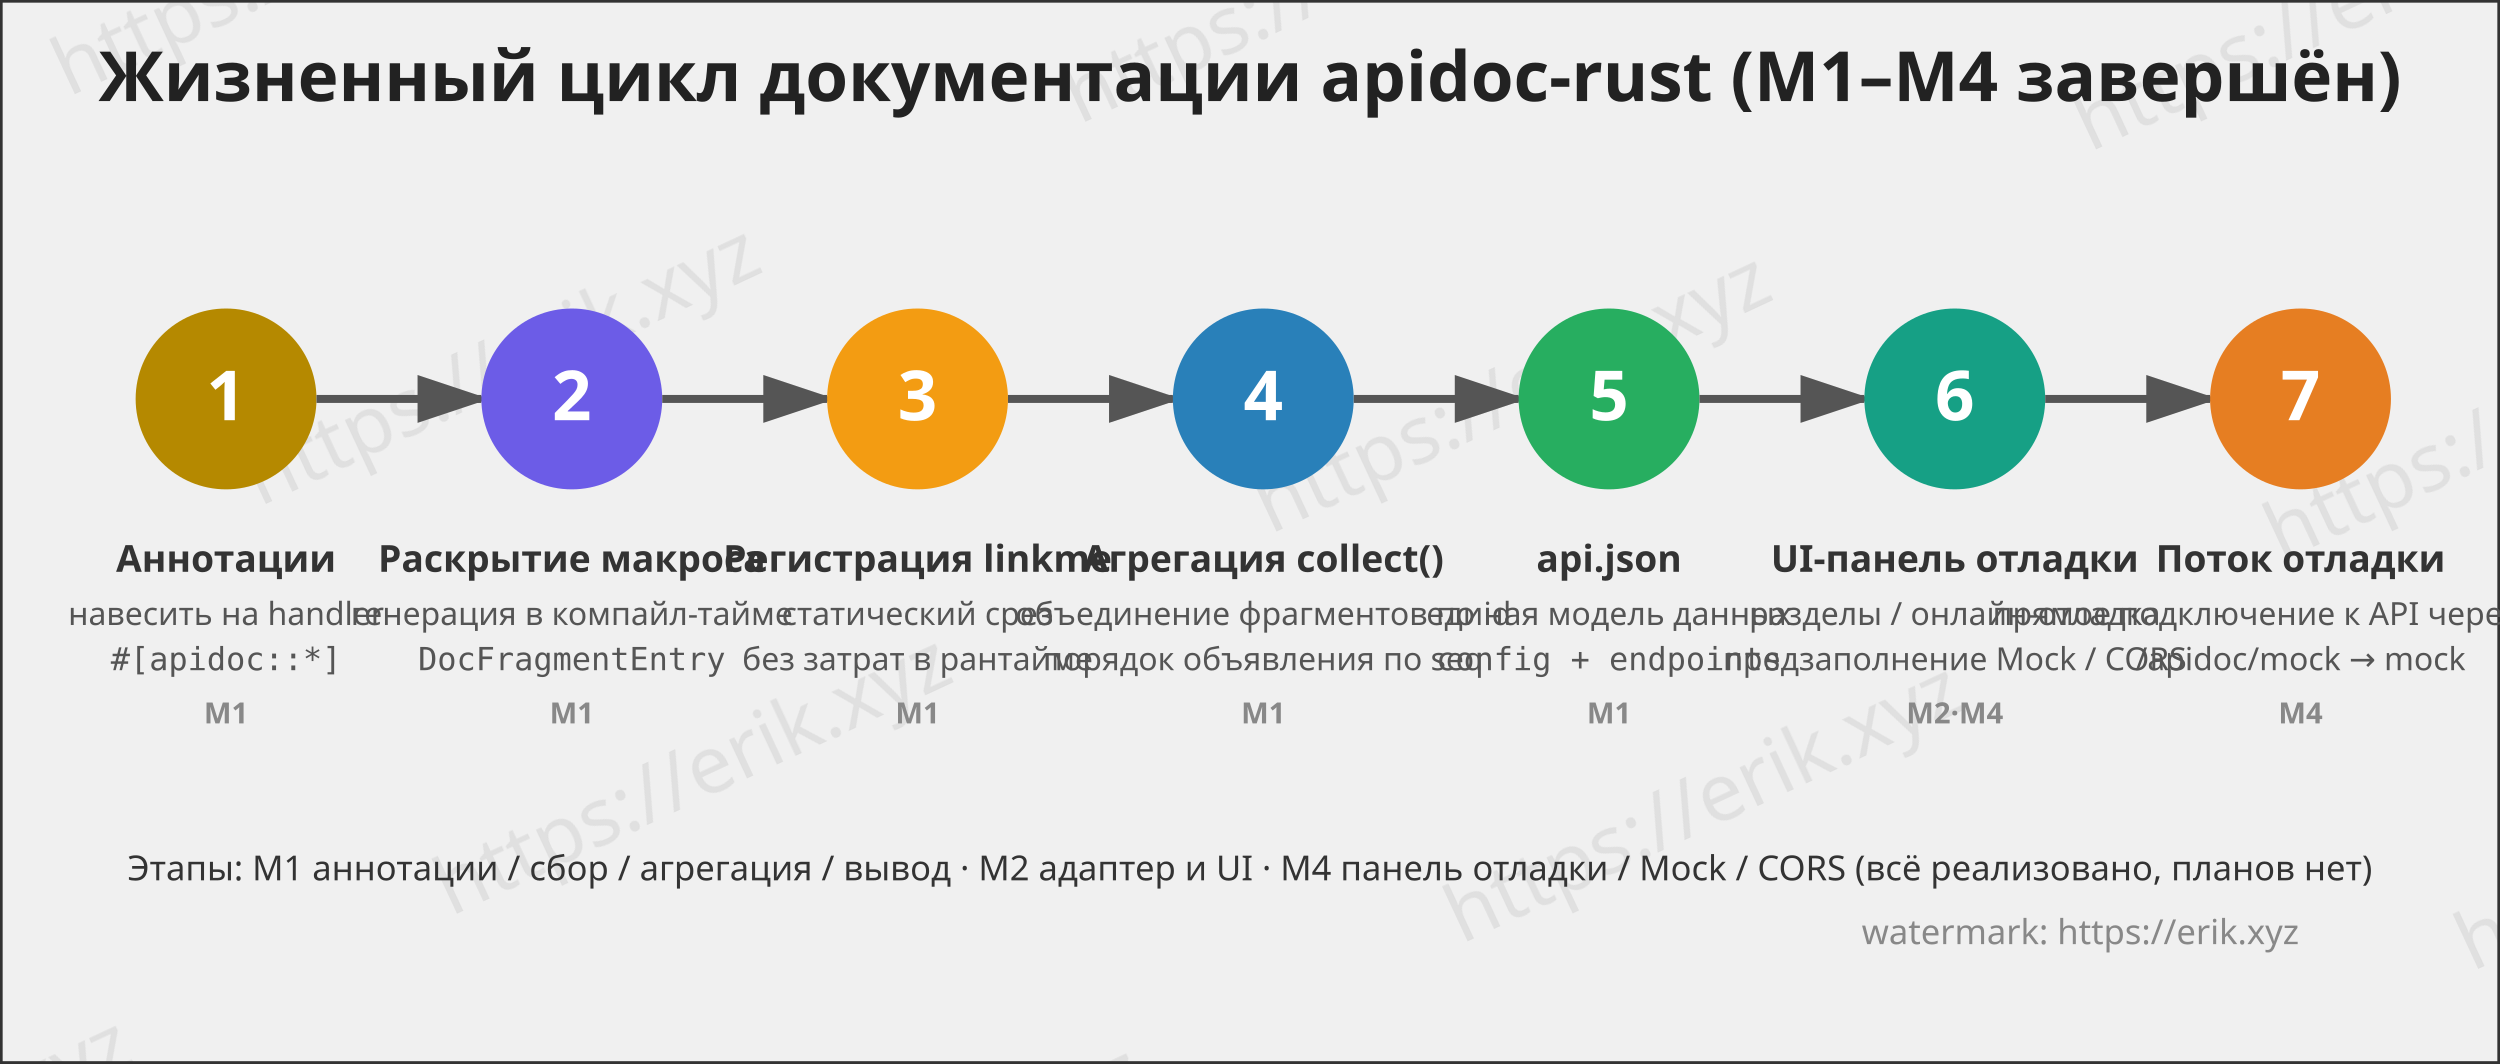
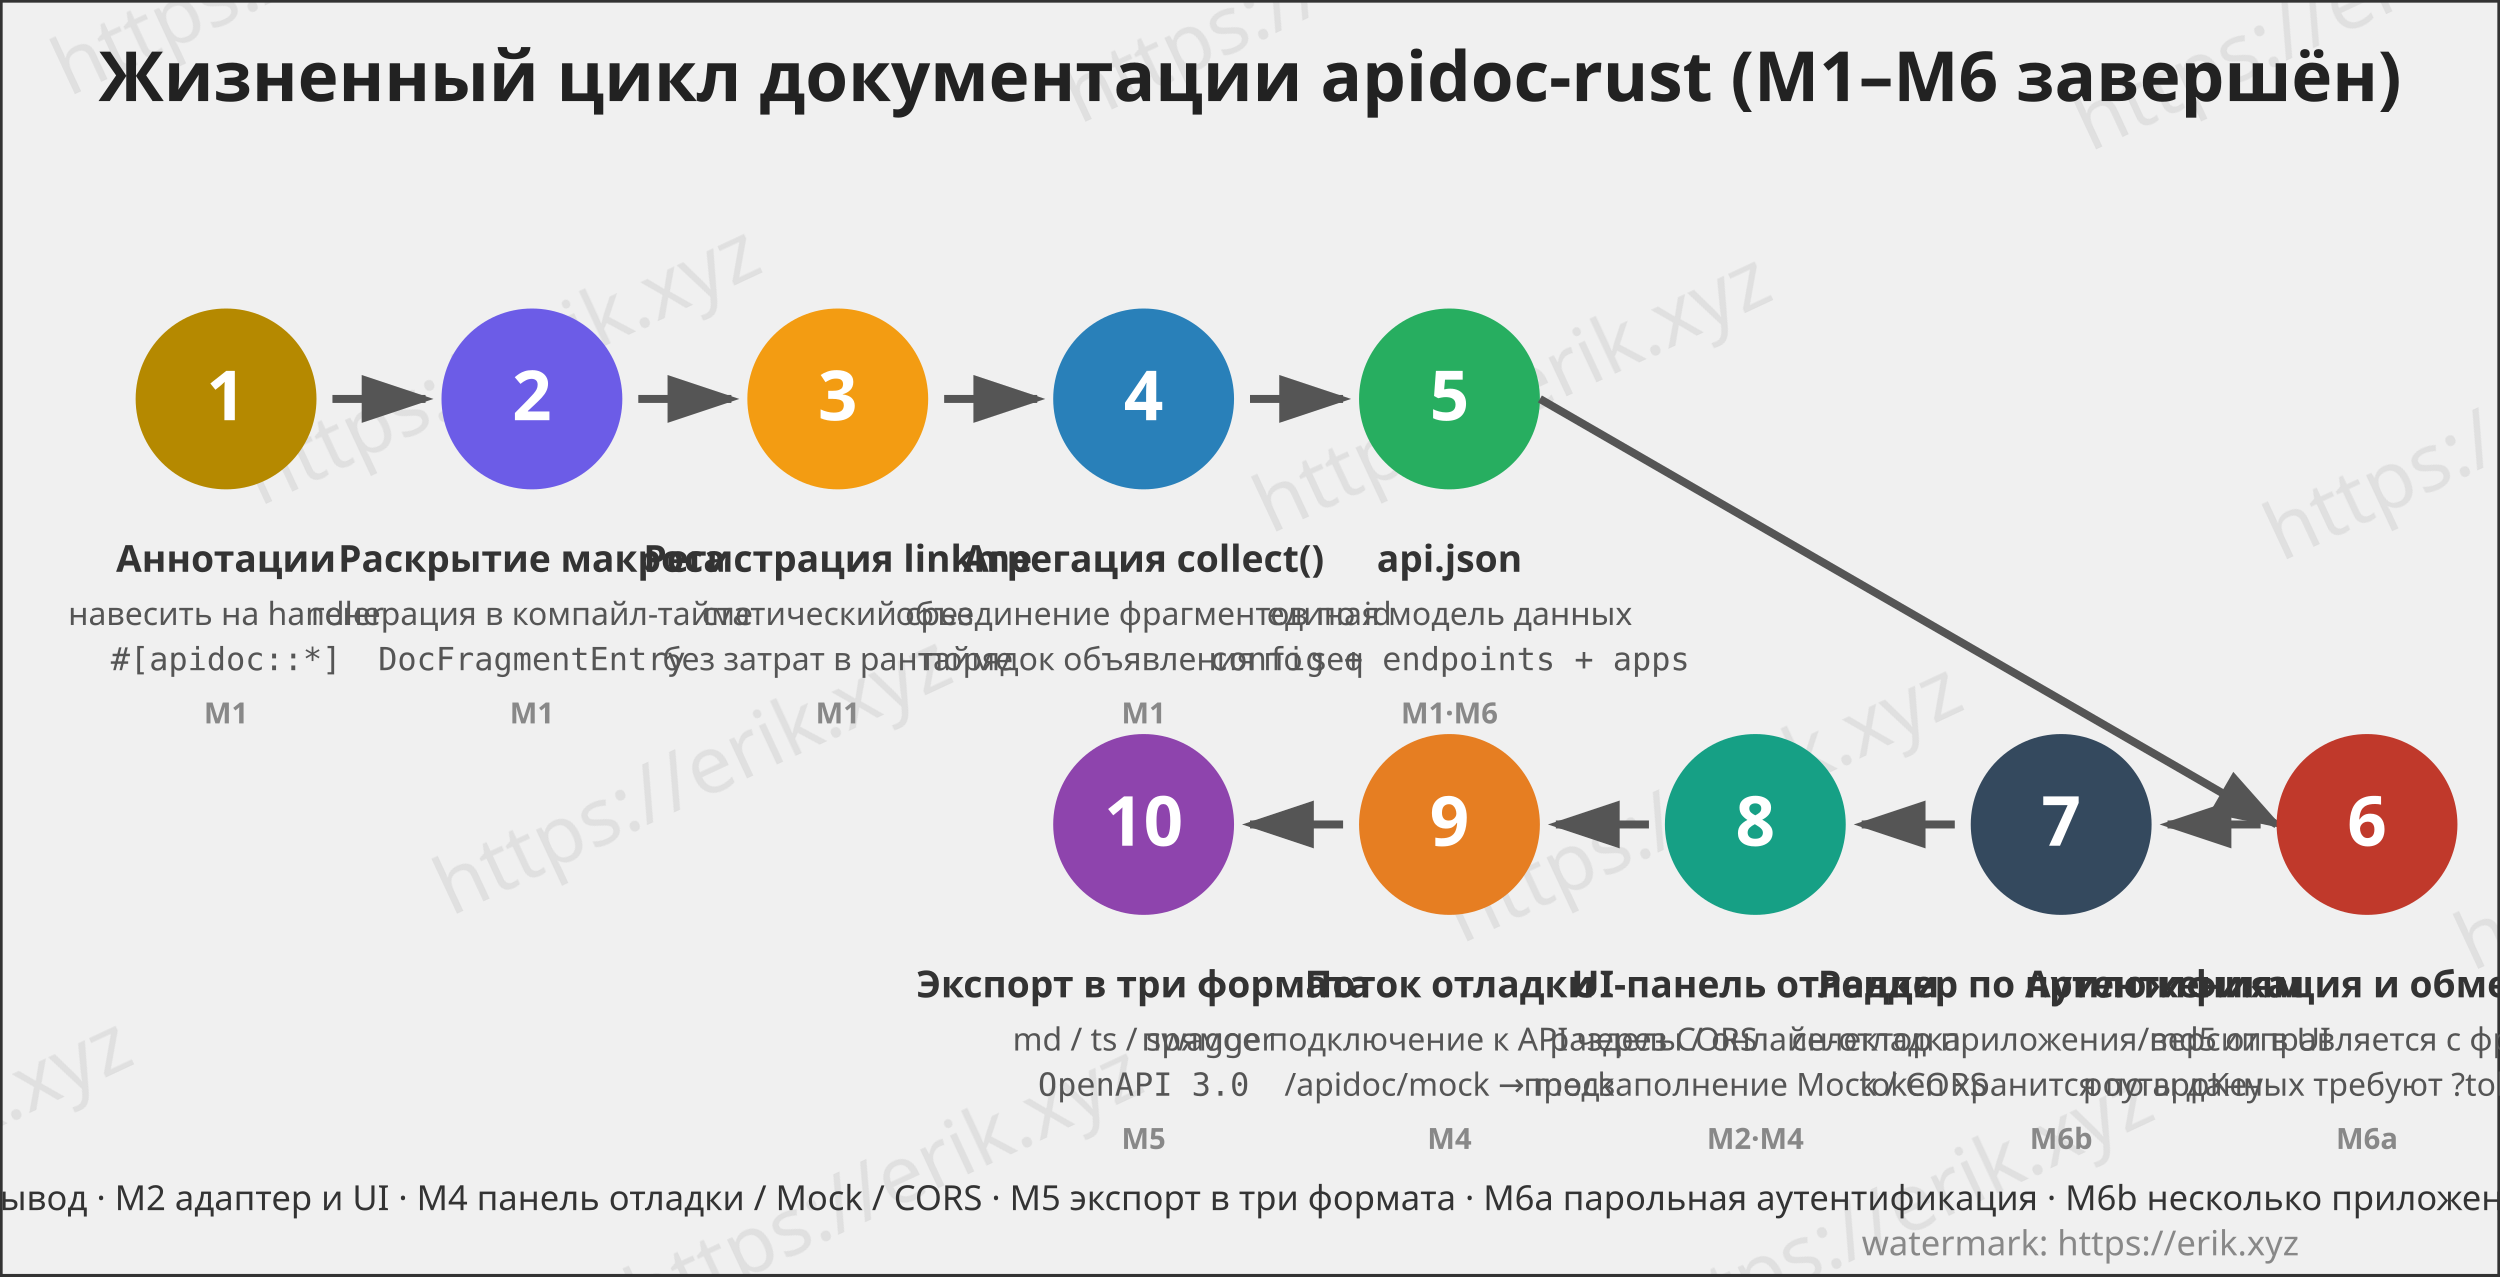
- <svg xmlns="http://www.w3.org/2000/svg" viewBox="0 0 940 400" font-family="sans-serif">
+ <svg xmlns="http://www.w3.org/2000/svg" viewBox="0 0 940 480" font-family="sans-serif">
  <defs>
    <pattern id="wm" width="340" height="170" patternUnits="userSpaceOnUse" patternTransform="rotate(-25)">
      <text x="8" y="44" font-size="30" fill="#888888" opacity="0.15">https://erik.xyz</text>
    </pattern>
    <marker id="arrow" markerWidth="10" markerHeight="10" refX="8" refY="3" orient="auto">
      <path d="M0,0 L0,6 L9,3 z" fill="#555" />
    </marker>
  </defs>
-   <rect width="940" height="400" fill="url(#wm)" />
-   <rect x="0" y="0" width="940" height="400" fill="none" stroke="#333" stroke-width="2" />
-   <text x="470" y="38" text-anchor="middle" font-size="26" font-weight="bold" fill="#222">Жизненный цикл документации apidoc-rust (M1–M4 завершён)</text>
+   <rect width="940" height="480" fill="url(#wm)" />
+   <rect x="0" y="0" width="940" height="480" fill="none" stroke="#333" stroke-width="2" />
+   <text x="470" y="38" text-anchor="middle" font-size="26" font-weight="bold" fill="#222">Жизненный цикл документации apidoc-rust (M1–M6 завершён)</text>
  <circle cx="85" cy="150" r="34" fill="#b58900" />
  <text x="85" y="158" text-anchor="middle" font-size="26" fill="#fff" font-weight="bold">1</text>
  <text x="85" y="215" text-anchor="middle" font-size="14" font-weight="bold" fill="#333">Аннотации</text>
  <text x="85" y="235" text-anchor="middle" font-size="12" fill="#555">навесить на handler</text>
  <text x="85" y="252" text-anchor="middle" font-size="12" fill="#555" font-family="monospace">#[apidoc::*]</text>
  <text x="85" y="272" text-anchor="middle" font-size="11" fill="#888" font-weight="bold">M1</text>
-   <line x1="119" y1="150" x2="181" y2="150" stroke="#555" stroke-width="3" marker-end="url(#arrow)" />
-   <circle cx="215" cy="150" r="34" fill="#6c5ce7" />
-   <text x="215" y="158" text-anchor="middle" font-size="26" fill="#fff" font-weight="bold">2</text>
-   <text x="215" y="215" text-anchor="middle" font-size="14" font-weight="bold" fill="#333">Раскрытие макроса</text>
-   <text x="215" y="235" text-anchor="middle" font-size="12" fill="#555">генерация в компайл-тайме</text>
-   <text x="215" y="252" text-anchor="middle" font-size="12" fill="#555" font-family="monospace">DocFragmentEntry</text>
-   <text x="215" y="272" text-anchor="middle" font-size="11" fill="#888" font-weight="bold">M1</text>
-   <line x1="249" y1="150" x2="311" y2="150" stroke="#555" stroke-width="3" marker-end="url(#arrow)" />
-   <circle cx="345" cy="150" r="34" fill="#f39c12" />
-   <text x="345" y="158" text-anchor="middle" font-size="26" fill="#fff" font-weight="bold">3</text>
-   <text x="345" y="215" text-anchor="middle" font-size="14" font-weight="bold" fill="#333">Регистрация linkme</text>
-   <text x="345" y="235" text-anchor="middle" font-size="12" fill="#555">статический срез</text>
-   <text x="345" y="252" text-anchor="middle" font-size="12" fill="#555">без затрат в рантайме</text>
-   <text x="345" y="272" text-anchor="middle" font-size="11" fill="#888" font-weight="bold">M1</text>
-   <line x1="379" y1="150" x2="441" y2="150" stroke="#555" stroke-width="3" marker-end="url(#arrow)" />
-   <circle cx="475" cy="150" r="34" fill="#2980b9" />
-   <text x="475" y="158" text-anchor="middle" font-size="26" fill="#fff" font-weight="bold">4</text>
-   <text x="475" y="215" text-anchor="middle" font-size="14" font-weight="bold" fill="#333">Агрегация collect()</text>
-   <text x="475" y="235" text-anchor="middle" font-size="12" fill="#555">объединение фрагментов по id</text>
-   <text x="475" y="252" text-anchor="middle" font-size="12" fill="#555">порядок объявления по seq</text>
-   <text x="475" y="272" text-anchor="middle" font-size="11" fill="#888" font-weight="bold">M1</text>
-   <line x1="509" y1="150" x2="571" y2="150" stroke="#555" stroke-width="3" marker-end="url(#arrow)" />
-   <circle cx="605" cy="150" r="34" fill="#27ae60" />
-   <text x="605" y="158" text-anchor="middle" font-size="26" fill="#fff" font-weight="bold">5</text>
-   <text x="605" y="215" text-anchor="middle" font-size="14" font-weight="bold" fill="#333">api.json</text>
-   <text x="605" y="235" text-anchor="middle" font-size="12" fill="#555">единая модель данных</text>
-   <text x="605" y="252" text-anchor="middle" font-size="12" fill="#555" font-family="monospace">config + endpoints</text>
-   <text x="605" y="272" text-anchor="middle" font-size="11" fill="#888" font-weight="bold">M1</text>
-   <line x1="639" y1="150" x2="701" y2="150" stroke="#555" stroke-width="3" marker-end="url(#arrow)" />
-   <circle cx="735" cy="150" r="34" fill="#16a085" />
-   <text x="735" y="158" text-anchor="middle" font-size="26" fill="#fff" font-weight="bold">6</text>
-   <text x="735" y="215" text-anchor="middle" font-size="14" font-weight="bold" fill="#333">UI-панель отладки</text>
-   <text x="735" y="235" text-anchor="middle" font-size="12" fill="#555">разделы / онлайн-отладка</text>
-   <text x="735" y="252" text-anchor="middle" font-size="12" fill="#555">предзаполнение Mock / CORS</text>
-   <text x="735" y="272" text-anchor="middle" font-size="11" fill="#888" font-weight="bold">M2·M4</text>
-   <line x1="769" y1="150" x2="831" y2="150" stroke="#555" stroke-width="3" marker-end="url(#arrow)" />
-   <circle cx="865" cy="150" r="34" fill="#e67e22" />
-   <text x="865" y="158" text-anchor="middle" font-size="26" fill="#fff" font-weight="bold">7</text>
-   <text x="865" y="215" text-anchor="middle" font-size="14" font-weight="bold" fill="#333">Поток отладки</text>
-   <text x="865" y="235" text-anchor="middle" font-size="12" fill="#555">прямое подключение к API через CORS</text>
-   <text x="865" y="252" text-anchor="middle" font-size="12" fill="#555">/apidoc/mock → mock</text>
-   <text x="865" y="272" text-anchor="middle" font-size="11" fill="#888" font-weight="bold">M4</text>
-   <text x="470" y="331" text-anchor="middle" font-size="13" fill="#333">Этапы: M1 аннотации / сбор / агрегация / вывод · M2 адаптер и UI · M4 панель отладки / Mock / CORS (всё реализовано, планов нет)</text>
-   <text x="700" y="355" font-size="13" fill="#888">watermark: https://erik.xyz</text>
+   <line x1="125" y1="150" x2="160" y2="150" stroke="#555" stroke-width="3" marker-end="url(#arrow)" />
+   <circle cx="200" cy="150" r="34" fill="#6c5ce7" />
+   <text x="200" y="158" text-anchor="middle" font-size="26" fill="#fff" font-weight="bold">2</text>
+   <text x="200" y="215" text-anchor="middle" font-size="14" font-weight="bold" fill="#333">Раскрытие макроса</text>
+   <text x="200" y="235" text-anchor="middle" font-size="12" fill="#555">генерация в компайл-тайме</text>
+   <text x="200" y="252" text-anchor="middle" font-size="12" fill="#555" font-family="monospace">DocFragmentEntry</text>
+   <text x="200" y="272" text-anchor="middle" font-size="11" fill="#888" font-weight="bold">M1</text>
+   <line x1="240" y1="150" x2="275" y2="150" stroke="#555" stroke-width="3" marker-end="url(#arrow)" />
+   <circle cx="315" cy="150" r="34" fill="#f39c12" />
+   <text x="315" y="158" text-anchor="middle" font-size="26" fill="#fff" font-weight="bold">3</text>
+   <text x="315" y="215" text-anchor="middle" font-size="14" font-weight="bold" fill="#333">Регистрация linkme</text>
+   <text x="315" y="235" text-anchor="middle" font-size="12" fill="#555">статический срез</text>
+   <text x="315" y="252" text-anchor="middle" font-size="12" fill="#555">без затрат в рантайме</text>
+   <text x="315" y="272" text-anchor="middle" font-size="11" fill="#888" font-weight="bold">M1</text>
+   <line x1="355" y1="150" x2="390" y2="150" stroke="#555" stroke-width="3" marker-end="url(#arrow)" />
+   <circle cx="430" cy="150" r="34" fill="#2980b9" />
+   <text x="430" y="158" text-anchor="middle" font-size="26" fill="#fff" font-weight="bold">4</text>
+   <text x="430" y="215" text-anchor="middle" font-size="14" font-weight="bold" fill="#333">Агрегация collect()</text>
+   <text x="430" y="235" text-anchor="middle" font-size="12" fill="#555">объединение фрагментов по id</text>
+   <text x="430" y="252" text-anchor="middle" font-size="12" fill="#555">порядок объявления по seq</text>
+   <text x="430" y="272" text-anchor="middle" font-size="11" fill="#888" font-weight="bold">M1</text>
+   <line x1="470" y1="150" x2="505" y2="150" stroke="#555" stroke-width="3" marker-end="url(#arrow)" />
+   <circle cx="545" cy="150" r="34" fill="#27ae60" />
+   <text x="545" y="158" text-anchor="middle" font-size="26" fill="#fff" font-weight="bold">5</text>
+   <text x="545" y="215" text-anchor="middle" font-size="14" font-weight="bold" fill="#333">api.json</text>
+   <text x="545" y="235" text-anchor="middle" font-size="12" fill="#555">единая модель данных</text>
+   <text x="545" y="252" text-anchor="middle" font-size="12" fill="#555" font-family="monospace">config + endpoints + apps</text>
+   <text x="545" y="272" text-anchor="middle" font-size="11" fill="#888" font-weight="bold">M1·M6</text>
+   <line x1="579" y1="150" x2="856" y2="310" stroke="#555" stroke-width="3" marker-end="url(#arrow)" />
+   <circle cx="890" cy="310" r="34" fill="#c0392b" />
+   <text x="890" y="318" text-anchor="middle" font-size="26" fill="#fff" font-weight="bold">6</text>
+   <text x="890" y="375" text-anchor="middle" font-size="14" font-weight="bold" fill="#333">Аутентификация и обмен на token</text>
+   <text x="890" y="395" text-anchor="middle" font-size="12" fill="#555">md5 отправляется с фронта</text>
+   <text x="890" y="412" text-anchor="middle" font-size="12" fill="#555">роуты данных требуют ?token= (401)</text>
+   <text x="890" y="432" text-anchor="middle" font-size="11" fill="#888" font-weight="bold">M6a</text>
+   <line x1="850" y1="310" x2="815" y2="310" stroke="#555" stroke-width="3" marker-end="url(#arrow)" />
+   <circle cx="775" cy="310" r="34" fill="#34495e" />
+   <text x="775" y="318" text-anchor="middle" font-size="26" fill="#fff" font-weight="bold">7</text>
+   <text x="775" y="375" text-anchor="middle" font-size="14" font-weight="bold" fill="#333">Рендер по приложениям</text>
+   <text x="775" y="395" text-anchor="middle" font-size="12" fill="#555">селектор приложения/версии в UI</text>
+   <text x="775" y="412" text-anchor="middle" font-size="12" fill="#555">token хранится по appKey</text>
+   <text x="775" y="432" text-anchor="middle" font-size="11" fill="#888" font-weight="bold">M6b</text>
+   <line x1="735" y1="310" x2="700" y2="310" stroke="#555" stroke-width="3" marker-end="url(#arrow)" />
+   <circle cx="660" cy="310" r="34" fill="#16a085" />
+   <text x="660" y="318" text-anchor="middle" font-size="26" fill="#fff" font-weight="bold">8</text>
+   <text x="660" y="375" text-anchor="middle" font-size="14" font-weight="bold" fill="#333">UI-панель отладки</text>
+   <text x="660" y="395" text-anchor="middle" font-size="12" fill="#555">разделы / онлайн-отладка</text>
+   <text x="660" y="412" text-anchor="middle" font-size="12" fill="#555">предзаполнение Mock / CORS</text>
+   <text x="660" y="432" text-anchor="middle" font-size="11" fill="#888" font-weight="bold">M2·M4</text>
+   <line x1="620" y1="310" x2="585" y2="310" stroke="#555" stroke-width="3" marker-end="url(#arrow)" />
+   <circle cx="545" cy="310" r="34" fill="#e67e22" />
+   <text x="545" y="318" text-anchor="middle" font-size="26" fill="#fff" font-weight="bold">9</text>
+   <text x="545" y="375" text-anchor="middle" font-size="14" font-weight="bold" fill="#333">Поток отладки</text>
+   <text x="545" y="395" text-anchor="middle" font-size="12" fill="#555">прямое подключение к API через CORS</text>
+   <text x="545" y="412" text-anchor="middle" font-size="12" fill="#555">/apidoc/mock → mock</text>
+   <text x="545" y="432" text-anchor="middle" font-size="11" fill="#888" font-weight="bold">M4</text>
+   <line x1="505" y1="310" x2="470" y2="310" stroke="#555" stroke-width="3" marker-end="url(#arrow)" />
+   <circle cx="430" cy="310" r="34" fill="#8e44ad" />
+   <text x="430" y="318" text-anchor="middle" font-size="26" fill="#fff" font-weight="bold">10</text>
+   <text x="430" y="375" text-anchor="middle" font-size="14" font-weight="bold" fill="#333">Экспорт в три формата</text>
+   <text x="430" y="395" text-anchor="middle" font-size="12" fill="#555">md / ts / swagger</text>
+   <text x="430" y="412" text-anchor="middle" font-size="12" fill="#555" font-family="monospace">OpenAPI 3.0</text>
+   <text x="430" y="432" text-anchor="middle" font-size="11" fill="#888" font-weight="bold">M5</text>
+   <text x="470" y="455" text-anchor="middle" font-size="13" fill="#333">Этапы: M1 аннотации / сбор / агрегация / вывод · M2 адаптер и UI · M4 панель отладки / Mock / CORS · M5 экспорт в три формата · M6a парольная аутентификация · M6b несколько приложений и версий (всё реализовано, планов нет)</text>
+   <text x="700" y="472" font-size="13" fill="#888">watermark: https://erik.xyz</text>
</svg>
